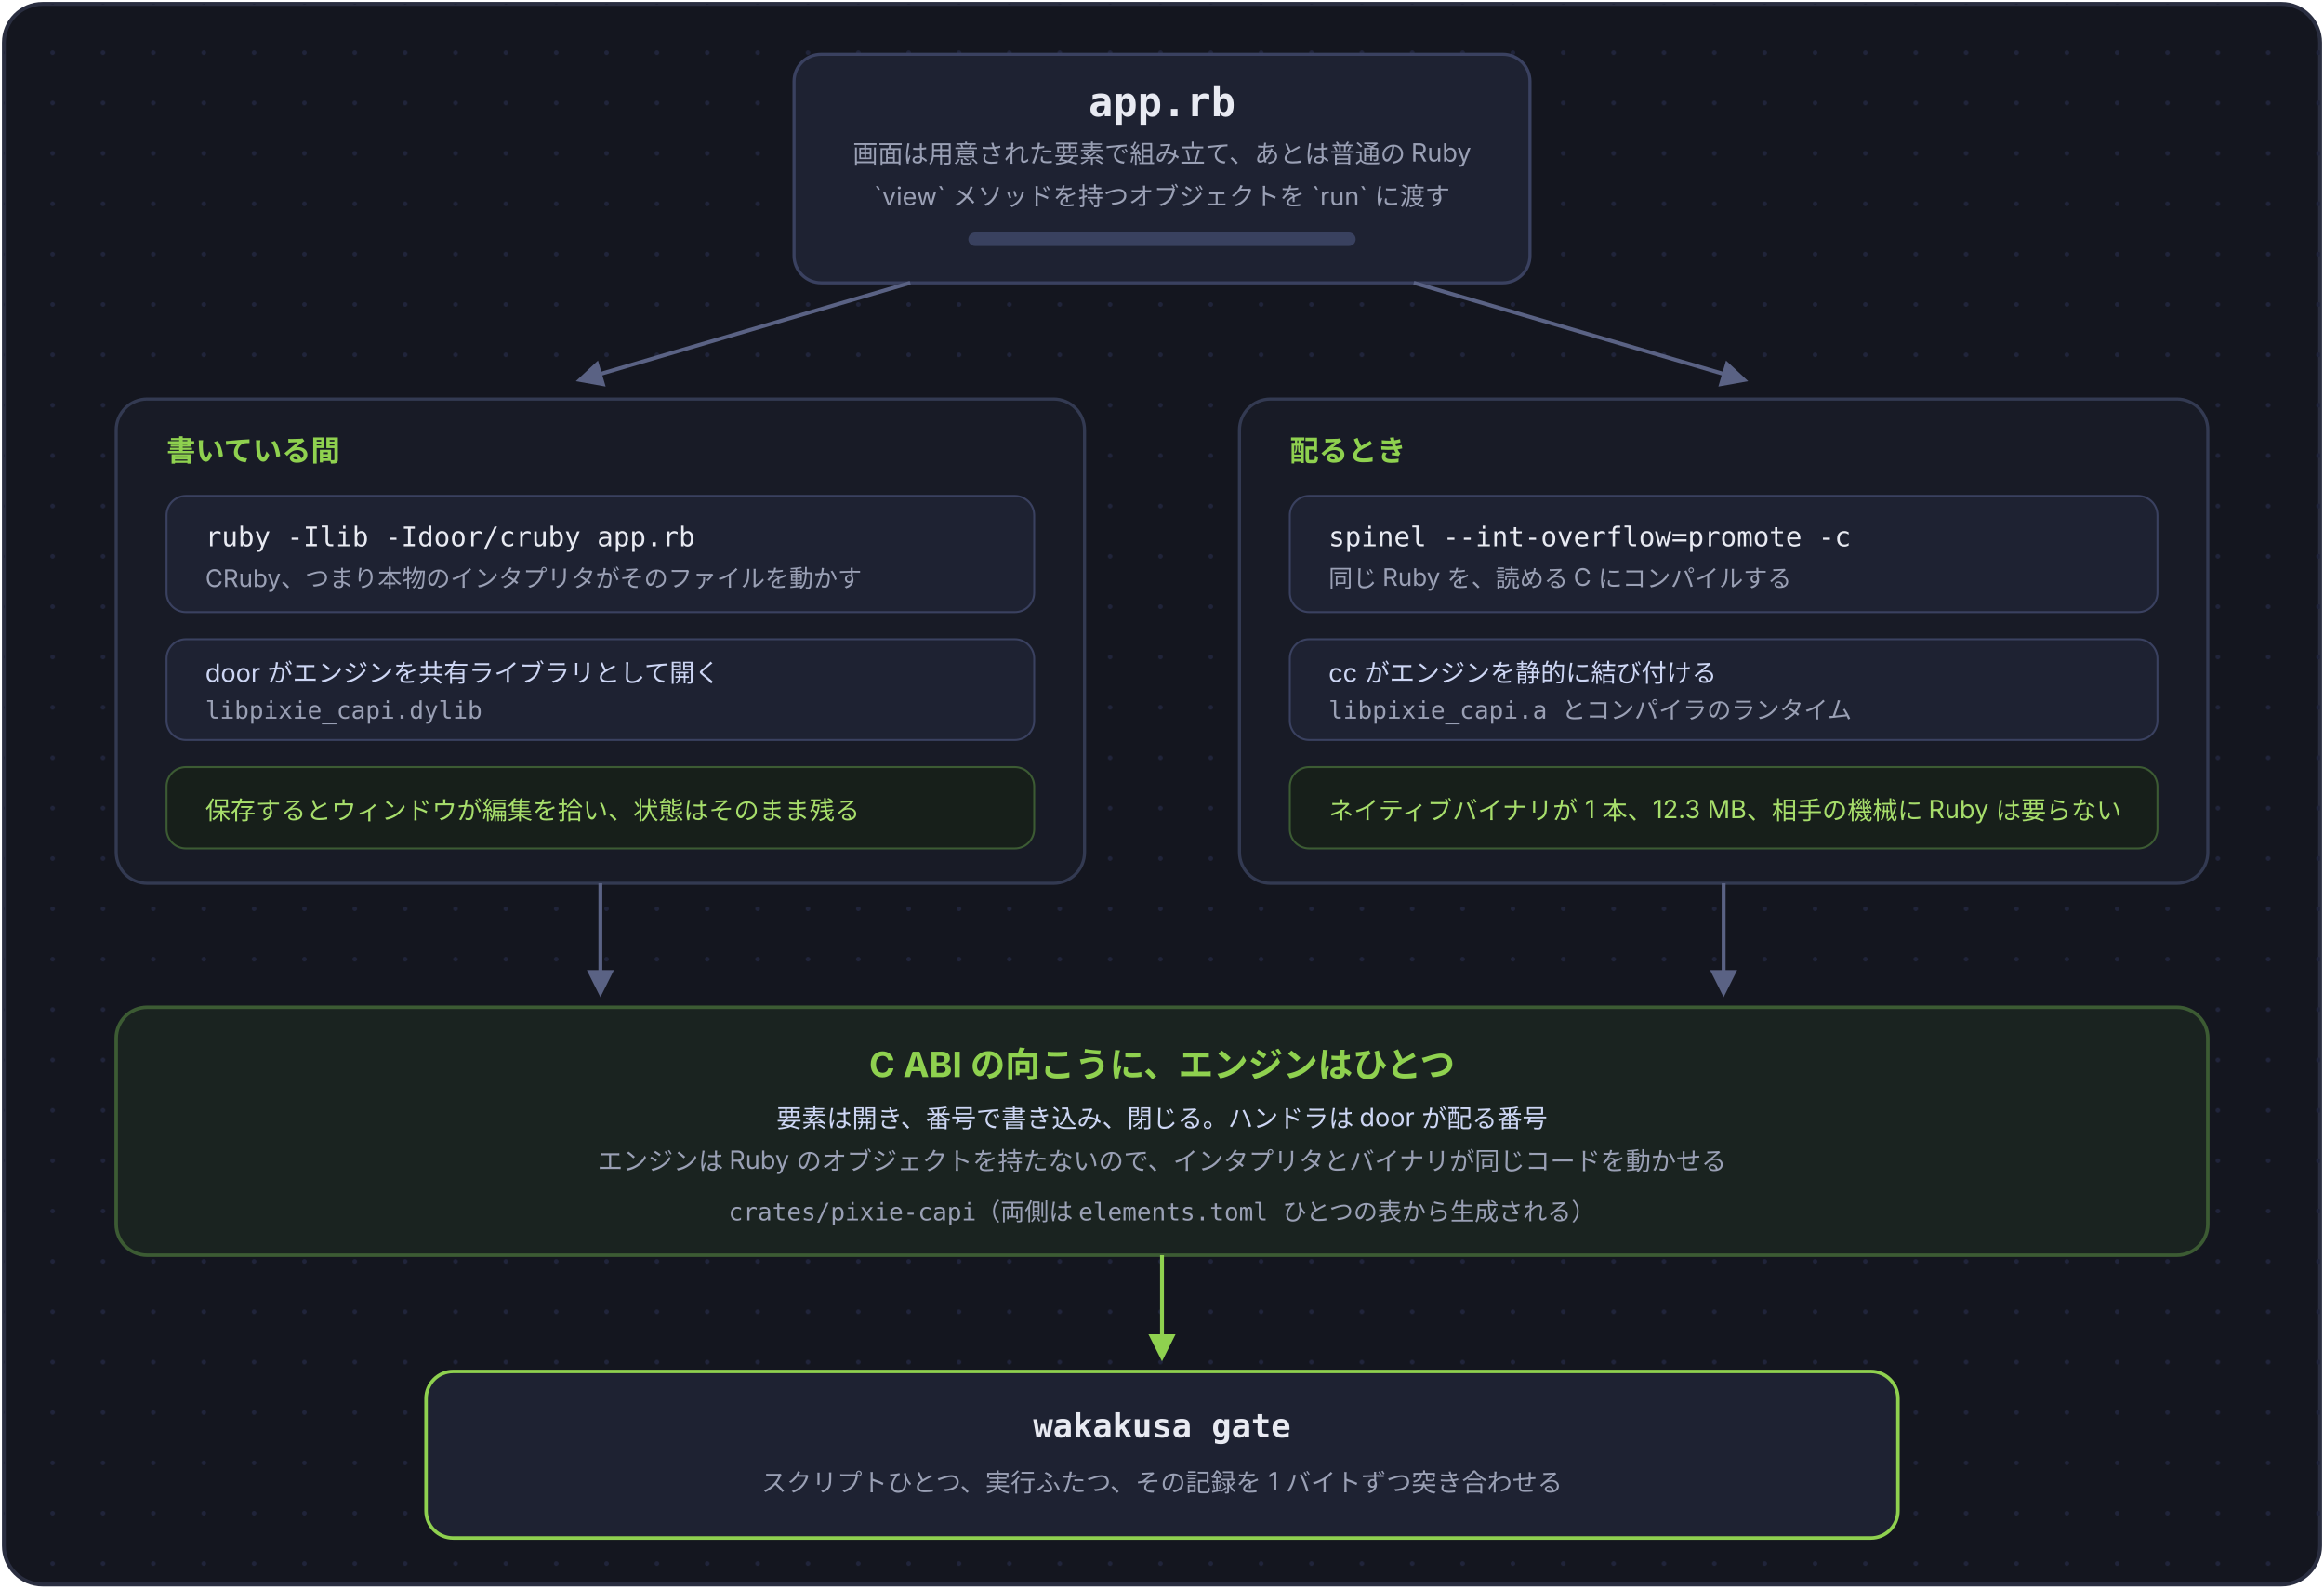
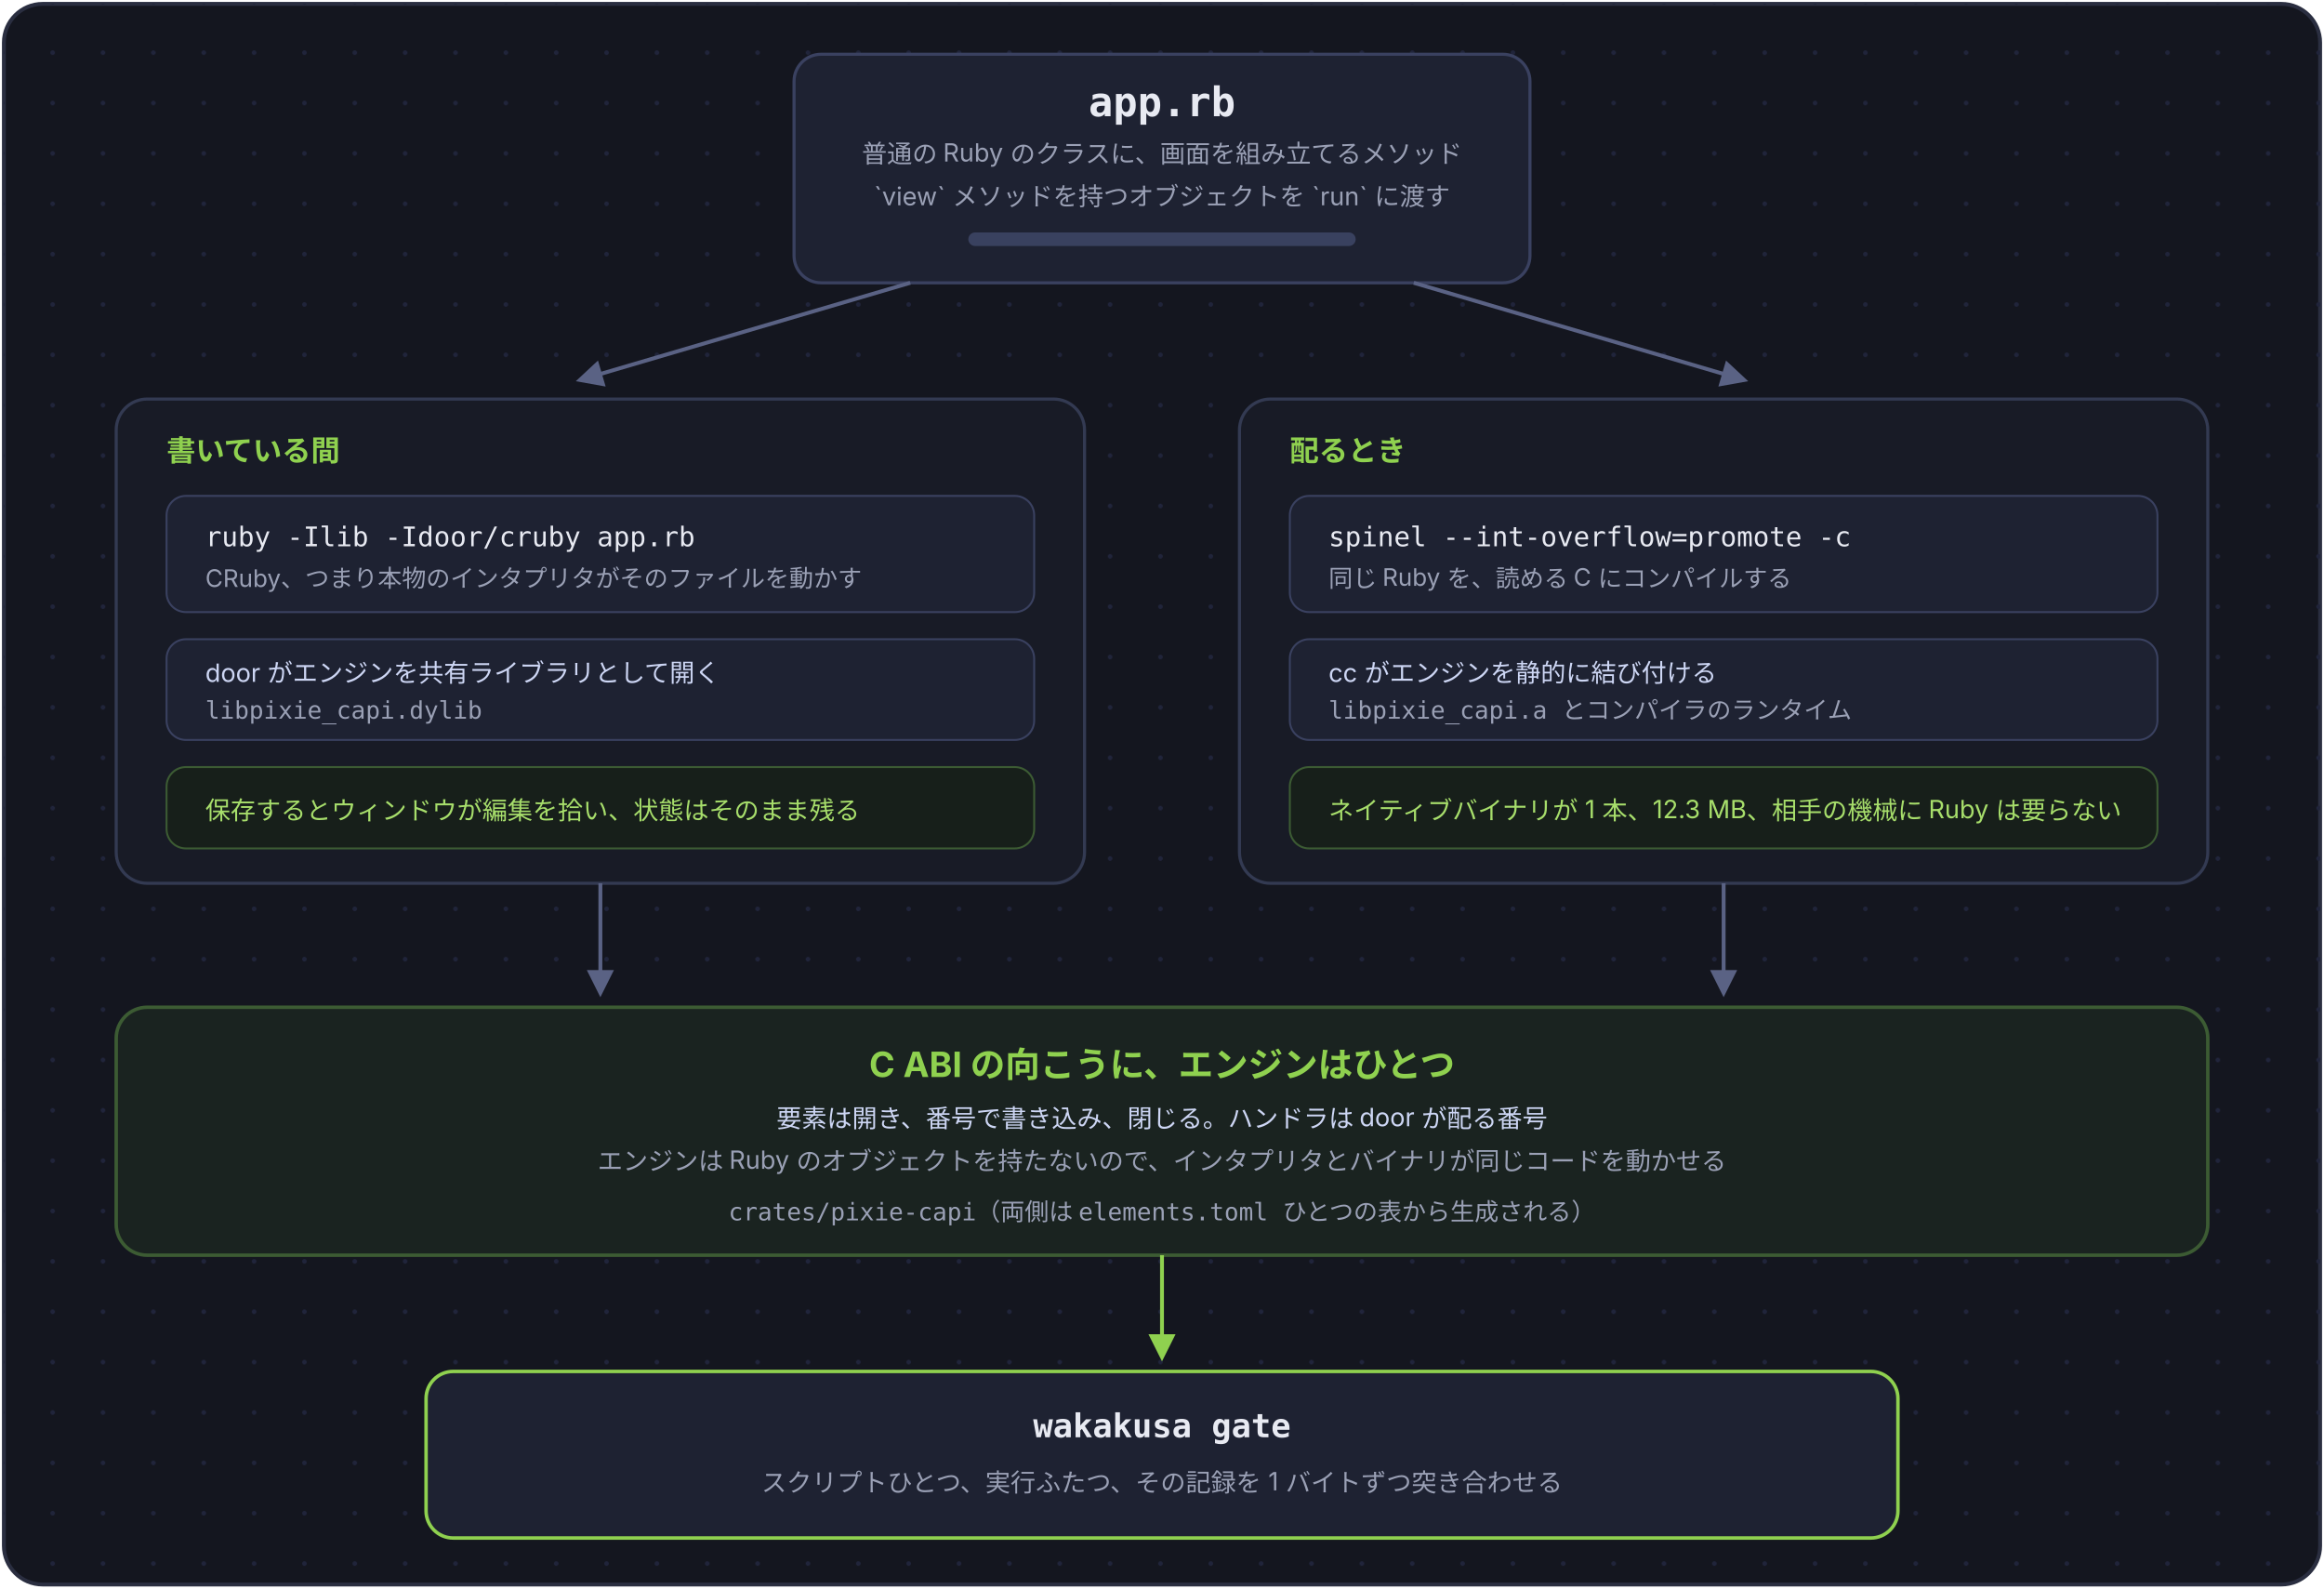
<svg xmlns="http://www.w3.org/2000/svg" viewBox="0 0 1200 820" font-family="'Hiragino Sans','Noto Sans JP',system-ui,-apple-system,sans-serif">
  <defs>
    <marker id="ar" viewBox="0 0 10 10" refX="8" refY="5" markerWidth="7" markerHeight="7" orient="auto-start-reverse">
      <path d="M0 0 L10 5 L0 10 z" fill="#5a6284" />
    </marker>
    <marker id="arG" viewBox="0 0 10 10" refX="8" refY="5" markerWidth="7" markerHeight="7" orient="auto-start-reverse">
      <path d="M0 0 L10 5 L0 10 z" fill="#8fd14f" />
    </marker>
    <pattern id="dots" width="26" height="26" patternUnits="userSpaceOnUse">
      <circle cx="1.2" cy="1.2" r="1.2" fill="#20243a" />
    </pattern>
  </defs>
  <rect x="2" y="2" width="1196" height="816" rx="20" fill="#14161f" stroke="#2a2e40" stroke-width="2" />
  <rect x="2" y="2" width="1196" height="816" rx="20" fill="url(#dots)" />
  <rect x="410" y="28" width="380" height="118" rx="14" fill="#1e2232" stroke="#3a4160" stroke-width="1.6" />
  <text x="600" y="60" text-anchor="middle" font-size="21" font-weight="700" fill="#e8eaf2" font-family="ui-monospace,'SF Mono',Menlo,monospace">app.rb</text>
-   <text x="600" y="84" text-anchor="middle" font-size="13" fill="#9aa0b5">画面は用意された要素で組み立て、あとは普通の Ruby</text>
+   <text x="600" y="84" text-anchor="middle" font-size="13" fill="#9aa0b5">普通の Ruby のクラスに、画面を組み立てるメソッド</text>
  <text x="600" y="106" text-anchor="middle" font-size="13" fill="#9aa0b5">`view` メソッドを持つオブジェクトを `run` に渡す</text>
  <rect x="500" y="120" width="200" height="7" rx="3.5" fill="#39415f" />
  <path d="M470 146 L300 196" stroke="#5a6284" stroke-width="2" fill="none" marker-end="url(#ar)" />
  <path d="M730 146 L900 196" stroke="#5a6284" stroke-width="2" fill="none" marker-end="url(#ar)" />
  <rect x="60" y="206" width="500" height="250" rx="16" fill="#181b26" stroke="#333a52" stroke-width="1.6" />
  <text x="86" y="238" font-size="15" font-weight="700" fill="#8fd14f">書いている間</text>
  <rect x="86" y="256" width="448" height="60" rx="10" fill="#1e2232" stroke="#3a4160" />
  <text x="106" y="282" font-size="14" fill="#e8eaf2" font-family="ui-monospace,'SF Mono',Menlo,monospace">ruby -Ilib -Idoor/cruby app.rb</text>
  <text x="106" y="303" font-size="12.5" fill="#9aa0b5">CRuby、つまり本物のインタプリタがそのファイルを動かす</text>
  <rect x="86" y="330" width="448" height="52" rx="10" fill="#1e2232" stroke="#3a4160" />
  <text x="106" y="352" font-size="13" fill="#cdd6f4">door がエンジンを共有ライブラリとして開く</text>
  <text x="106" y="371" font-size="12.5" fill="#9aa0b5" font-family="ui-monospace,'SF Mono',Menlo,monospace">libpixie_capi.dylib</text>
  <rect x="86" y="396" width="448" height="42" rx="10" fill="#171f1a" stroke="#3c5b33" />
  <text x="106" y="423" font-size="13" fill="#a7de6b">保存するとウィンドウが編集を拾い、状態はそのまま残る</text>
  <rect x="640" y="206" width="500" height="250" rx="16" fill="#181b26" stroke="#333a52" stroke-width="1.6" />
  <text x="666" y="238" font-size="15" font-weight="700" fill="#8fd14f">配るとき</text>
  <rect x="666" y="256" width="448" height="60" rx="10" fill="#1e2232" stroke="#3a4160" />
  <text x="686" y="282" font-size="14" fill="#e8eaf2" font-family="ui-monospace,'SF Mono',Menlo,monospace">spinel --int-overflow=promote -c</text>
  <text x="686" y="303" font-size="12.5" fill="#9aa0b5">同じ Ruby を、読める C にコンパイルする</text>
  <rect x="666" y="330" width="448" height="52" rx="10" fill="#1e2232" stroke="#3a4160" />
  <text x="686" y="352" font-size="13" fill="#cdd6f4">cc がエンジンを静的に結び付ける</text>
  <text x="686" y="371" font-size="12.5" fill="#9aa0b5" font-family="ui-monospace,'SF Mono',Menlo,monospace">libpixie_capi.a とコンパイラのランタイム</text>
  <rect x="666" y="396" width="448" height="42" rx="10" fill="#171f1a" stroke="#3c5b33" />
  <text x="686" y="423" font-size="13" fill="#a7de6b">ネイティブバイナリが 1 本、12.3 MB、相手の機械に Ruby は要らない</text>
  <path d="M310 456 L310 512" stroke="#5a6284" stroke-width="2" fill="none" marker-end="url(#ar)" />
  <path d="M890 456 L890 512" stroke="#5a6284" stroke-width="2" fill="none" marker-end="url(#ar)" />
  <rect x="60" y="520" width="1080" height="128" rx="16" fill="#1a2320" stroke="#3c5b33" stroke-width="1.8" />
  <text x="600" y="556" text-anchor="middle" font-size="18" font-weight="700" fill="#8fd14f">C ABI の向こうに、エンジンはひとつ</text>
  <text x="600" y="582" text-anchor="middle" font-size="13" fill="#cdd6f4">要素は開き、番号で書き込み、閉じる。ハンドラは door が配る番号</text>
  <text x="600" y="604" text-anchor="middle" font-size="13" fill="#9aa0b5">エンジンは Ruby のオブジェクトを持たないので、インタプリタとバイナリが同じコードを動かせる</text>
  <text x="600" y="630" text-anchor="middle" font-size="12.5" fill="#9aa0b5" font-family="ui-monospace,'SF Mono',Menlo,monospace">crates/pixie-capi（両側は elements.toml ひとつの表から生成される）</text>
  <path d="M600 648 L600 700" stroke="#8fd14f" stroke-width="2" fill="none" marker-end="url(#arG)" />
  <rect x="220" y="708" width="760" height="86" rx="14" fill="#1e2232" stroke="#8fd14f" stroke-width="1.8" />
  <text x="600" y="742" text-anchor="middle" font-size="17" font-weight="700" fill="#e8eaf2" font-family="ui-monospace,'SF Mono',Menlo,monospace">wakakusa gate</text>
  <text x="600" y="770" text-anchor="middle" font-size="13" fill="#9aa0b5">スクリプトひとつ、実行ふたつ、その記録を 1 バイトずつ突き合わせる</text>
</svg>
